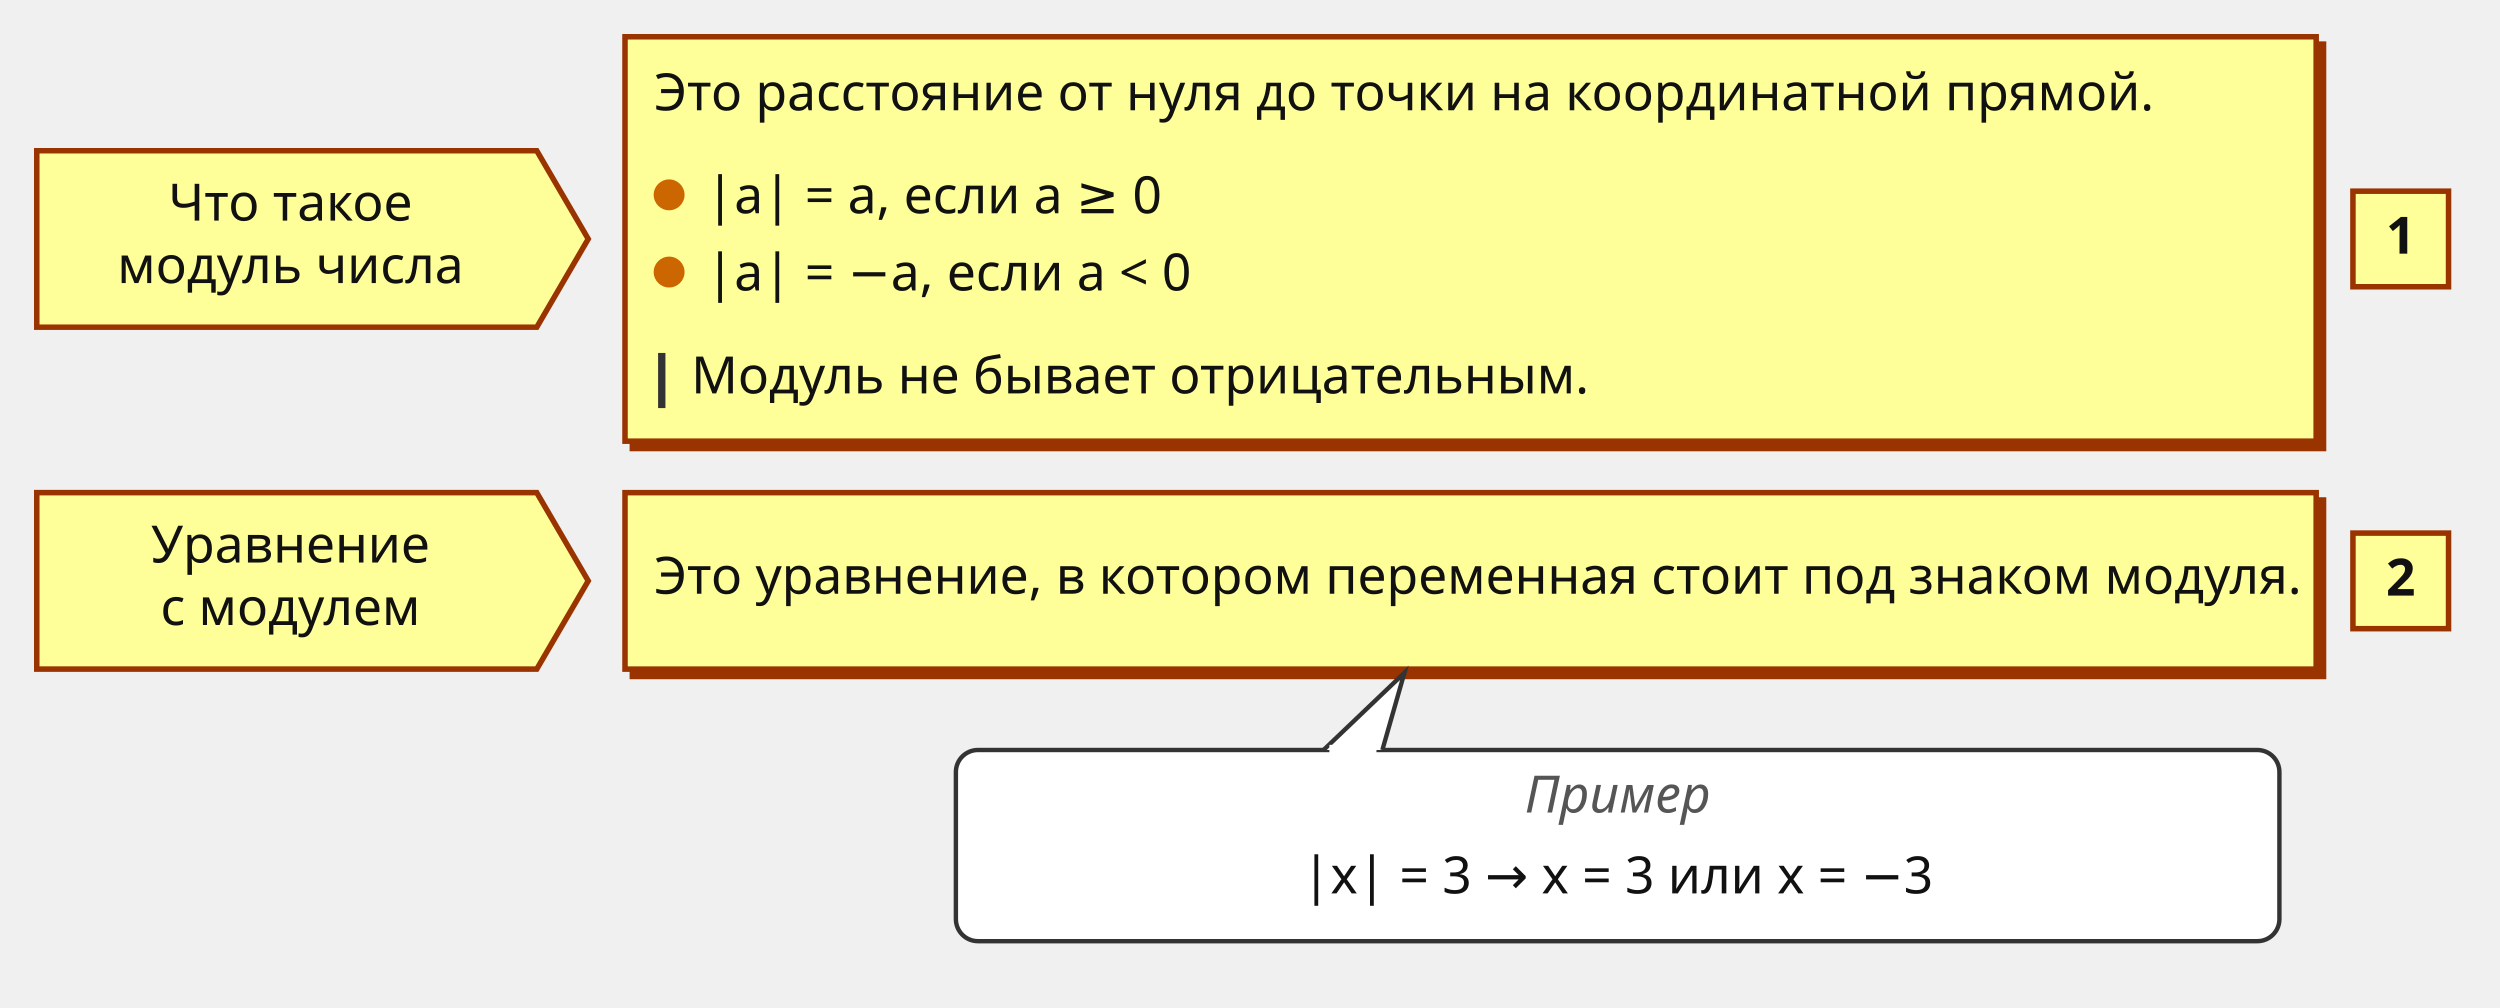
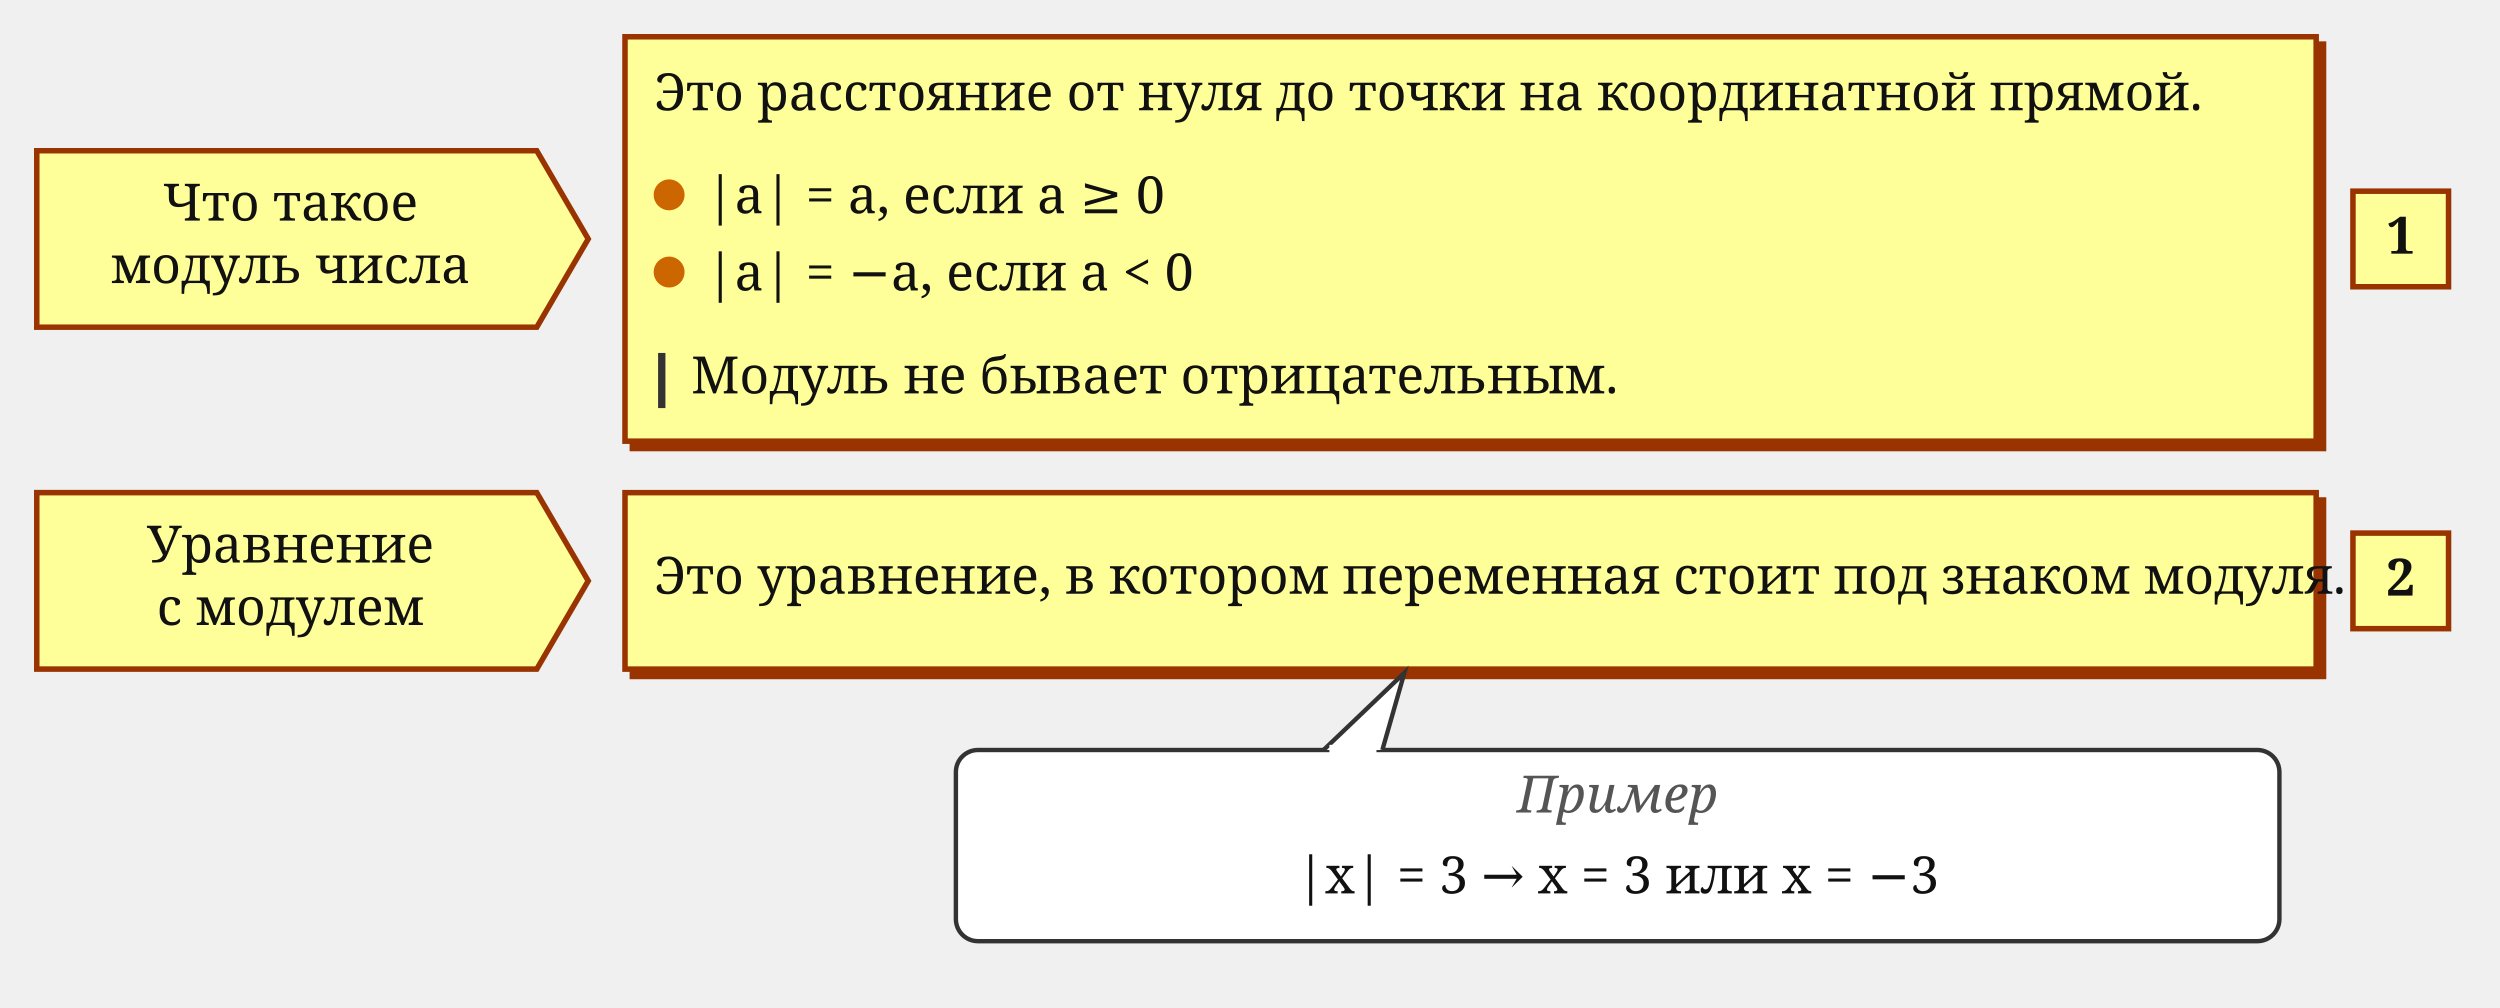
- <svg xmlns="http://www.w3.org/2000/svg" width="680" height="274" viewBox="0 0 680 274" font-family="PT Sans, sans-serif">
+ <svg xmlns="http://www.w3.org/2000/svg" width="680" height="274" viewBox="0 0 680 274" font-family="PT Serif, serif">
  <g transform="translate(0.0,0.0)">
    <path d="M10.0,41.0H146.0L160.0,65.0L146.0,89.0H10.0Z" fill="#FFFF99" stroke="#993300" stroke-width="1.5" />
    <text x="79.0" y="60.0" font-size="14" text-anchor="middle" fill="#111">Что такое</text>
    <text x="79.0" y="77.0" font-size="14" text-anchor="middle" fill="#111">модуль числа</text>
    <g class="memo">
      <rect x="172.0" y="12.0" width="460.0" height="110.0" rx="0" fill="#993300" stroke="#993300" stroke-width="1.5" />
      <rect x="170.0" y="10.0" width="460.0" height="110.0" rx="0" fill="#FFFF99" stroke="#993300" stroke-width="1.5" />
      <g class="memo-t">
        <text x="178.0" y="30.0" font-size="14" text-anchor="start" fill="#111">Это расстояние от нуля до точки на координатной прямой.</text>
        <circle cx="182.0" cy="53.0" r="4.2" fill="#CC6600" />
        <text x="192.0" y="58.0" font-size="14" text-anchor="start" fill="#111">|a| = a, если a ≥ 0</text>
        <circle cx="182.0" cy="74.0" r="4.2" fill="#CC6600" />
        <text x="192.0" y="79.0" font-size="14" text-anchor="start" fill="#111">|a| = −a, если a &lt; 0</text>
        <line x1="180.0" y1="96.0" x2="180.0" y2="111.0" stroke="#333" stroke-width="2" />
        <text x="188.0" y="107.0" font-size="14" text-anchor="start" fill="#111">Модуль не бывает отрицательным.</text>
      </g>
    </g>
    <rect x="640.0" y="52.0" width="26.0" height="26.0" rx="0" fill="#FFFF99" stroke="#993300" stroke-width="1.5" />
    <text x="653.0" y="69.0" font-size="14" text-anchor="middle" font-weight="bold" fill="#111">1</text>
    <path d="M10.0,134.0H146.0L160.0,158.0L146.0,182.0H10.0Z" fill="#FFFF99" stroke="#993300" stroke-width="1.5" />
    <text x="79.0" y="153.0" font-size="14" text-anchor="middle" fill="#111">Уравнение</text>
    <text x="79.0" y="170.0" font-size="14" text-anchor="middle" fill="#111">с модулем</text>
    <g class="memo">
      <rect x="172.0" y="136.0" width="460.0" height="48.0" rx="0" fill="#993300" stroke="#993300" stroke-width="1.5" />
      <rect x="170.0" y="134.0" width="460.0" height="48.0" rx="0" fill="#FFFF99" stroke="#993300" stroke-width="1.5" />
      <g class="memo-t">
        <text x="178.0" y="161.5" font-size="14" text-anchor="start" fill="#111">Это уравнение, в котором переменная стоит под знаком модуля.</text>
      </g>
    </g>
    <rect x="640.0" y="145.0" width="26.0" height="26.0" rx="0" fill="#FFFF99" stroke="#993300" stroke-width="1.5" />
    <text x="653.0" y="162.0" font-size="14" text-anchor="middle" font-weight="bold" fill="#111">2</text>
    <rect x="260.0" y="204.0" width="360.0" height="52.0" rx="6" fill="#FFFFFF" stroke="#333333" stroke-width="1.2" />
    <g data-k="tail">
      <path d="M360.0,204.0L382.0,183.0L376.0,204.0" fill="#FFFFFF" stroke="#333333" stroke-width="1.2" />
      <line x1="361.6" y1="204.0" x2="374.4" y2="204.0" stroke="#FFFFFF" stroke-width="2.8" />
    </g>
    <text x="440.0" y="221.0" font-size="14" text-anchor="middle" font-style="italic" fill="#555">Пример</text>
    <text x="440.0" y="243.0" font-size="14" text-anchor="middle" fill="#111">|x| = 3 → x = 3 или x = −3</text>
  </g>
</svg>
